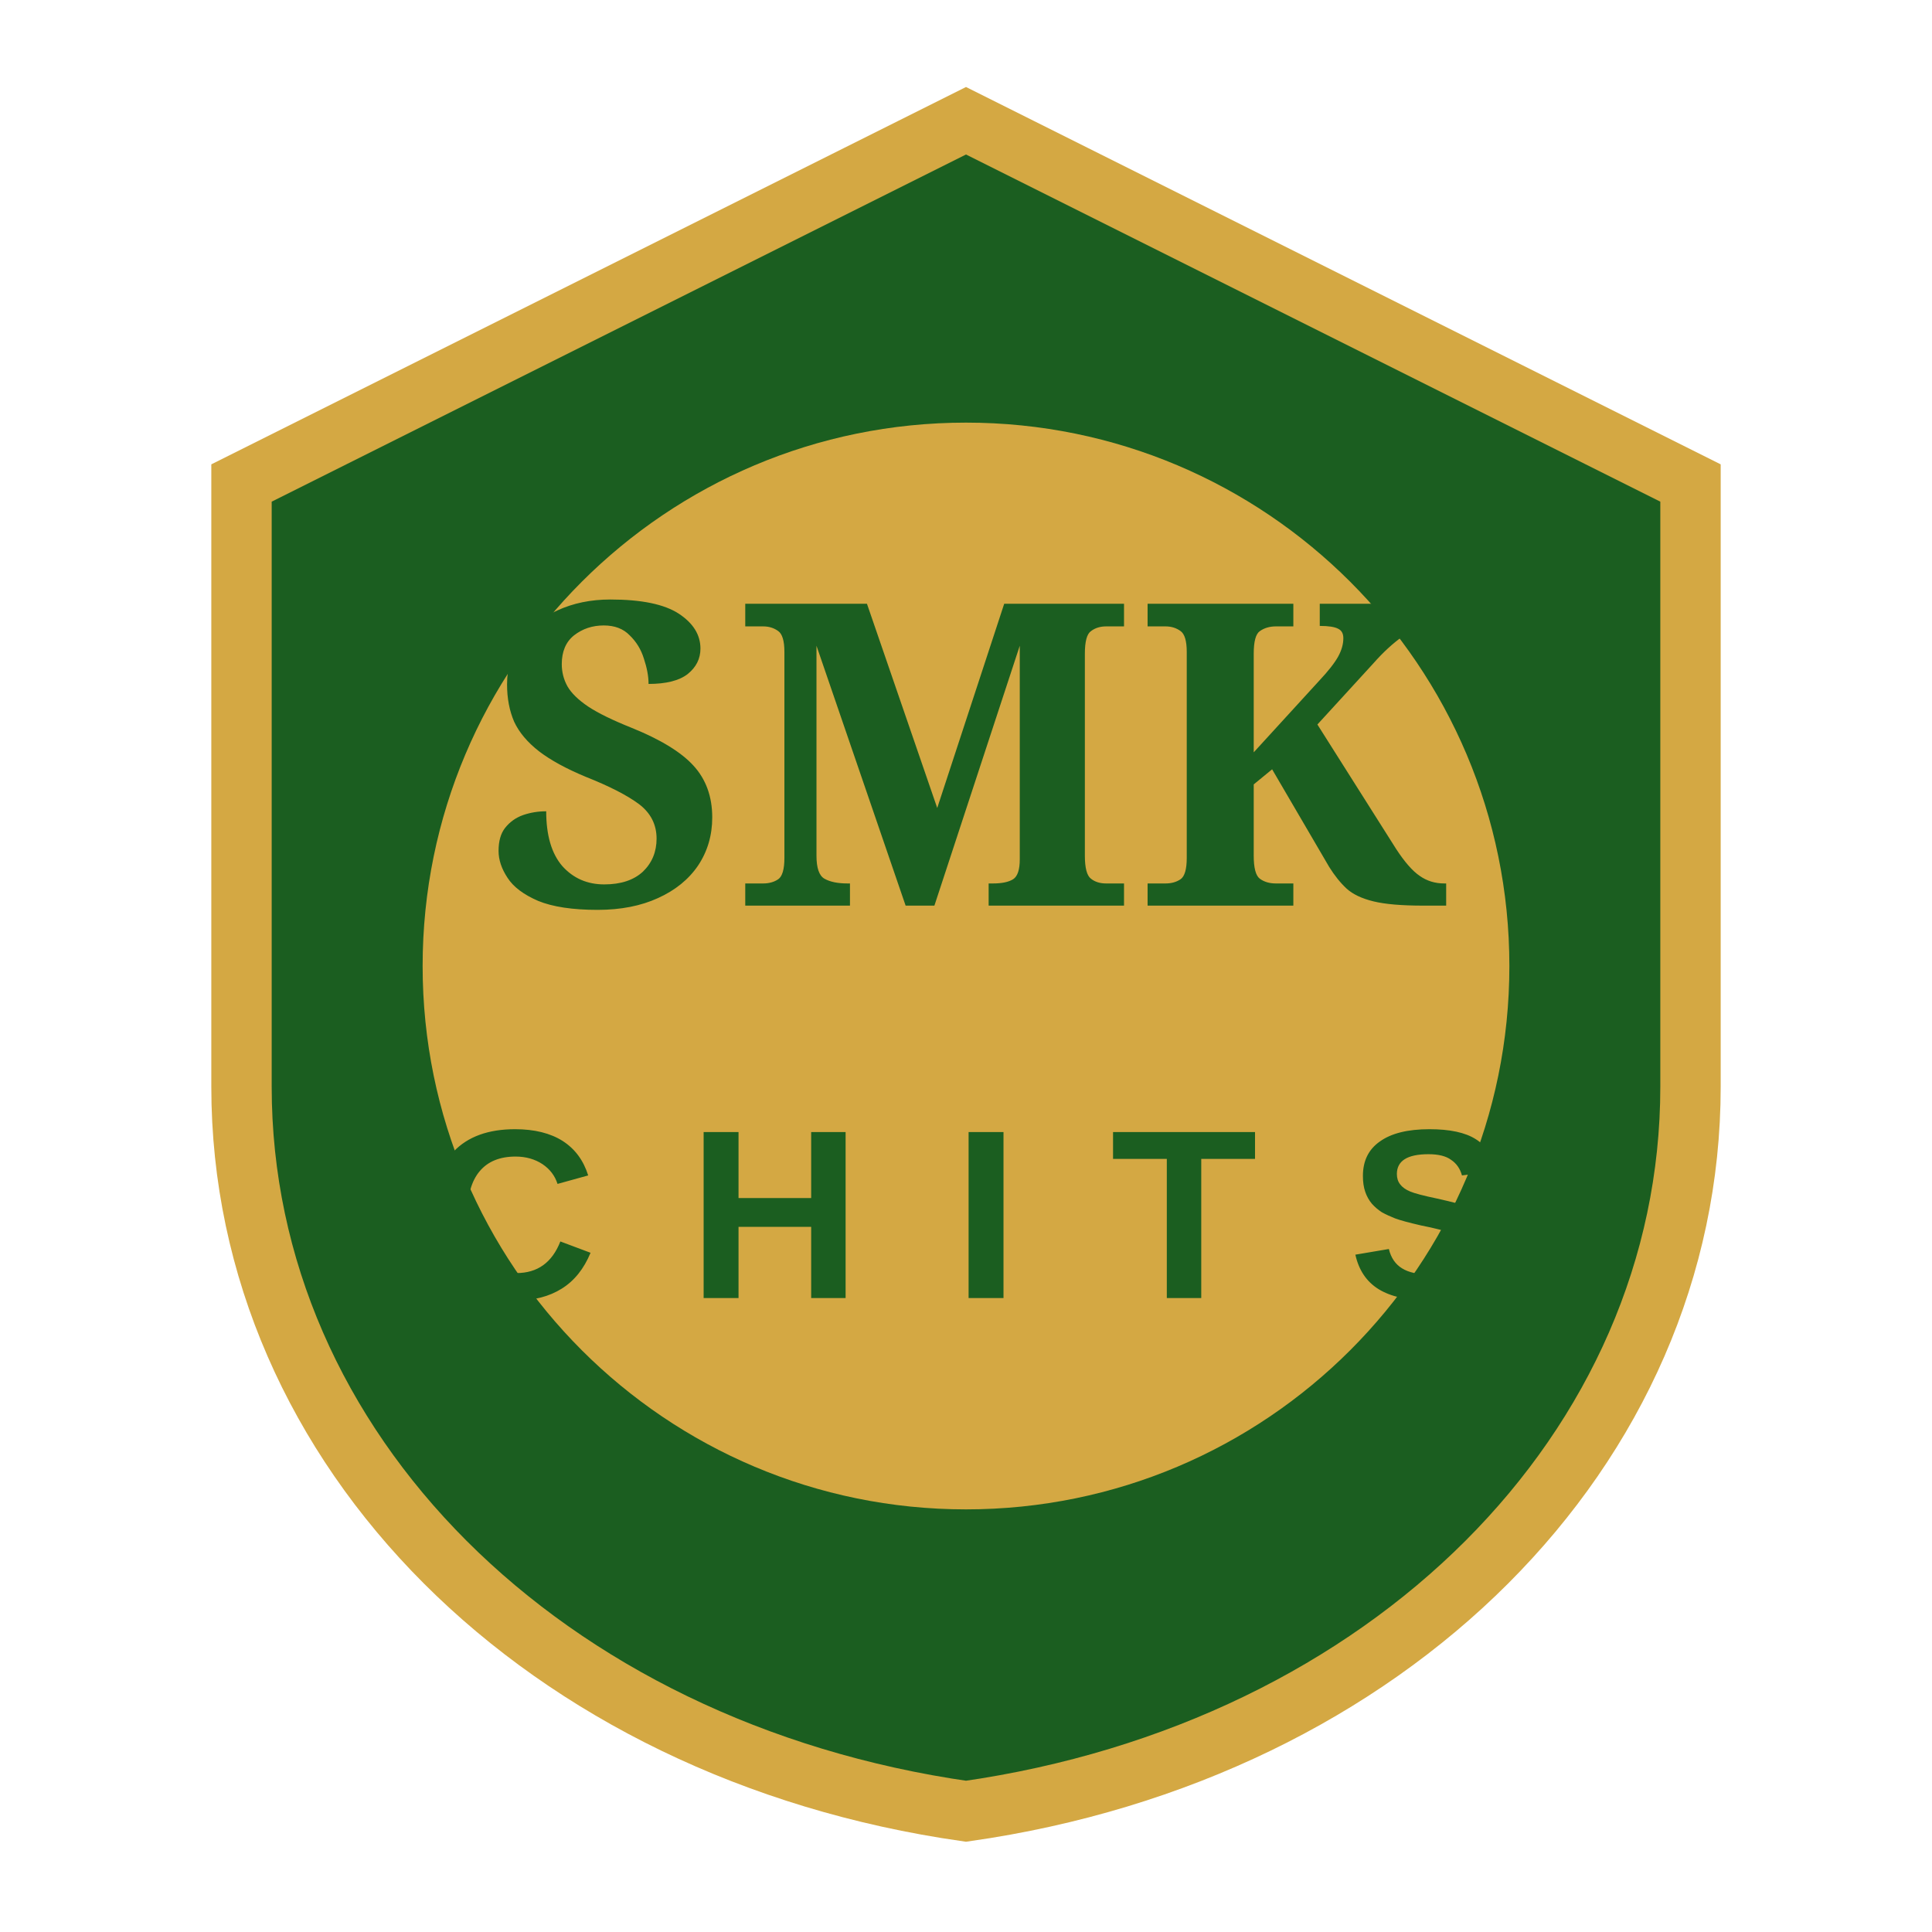
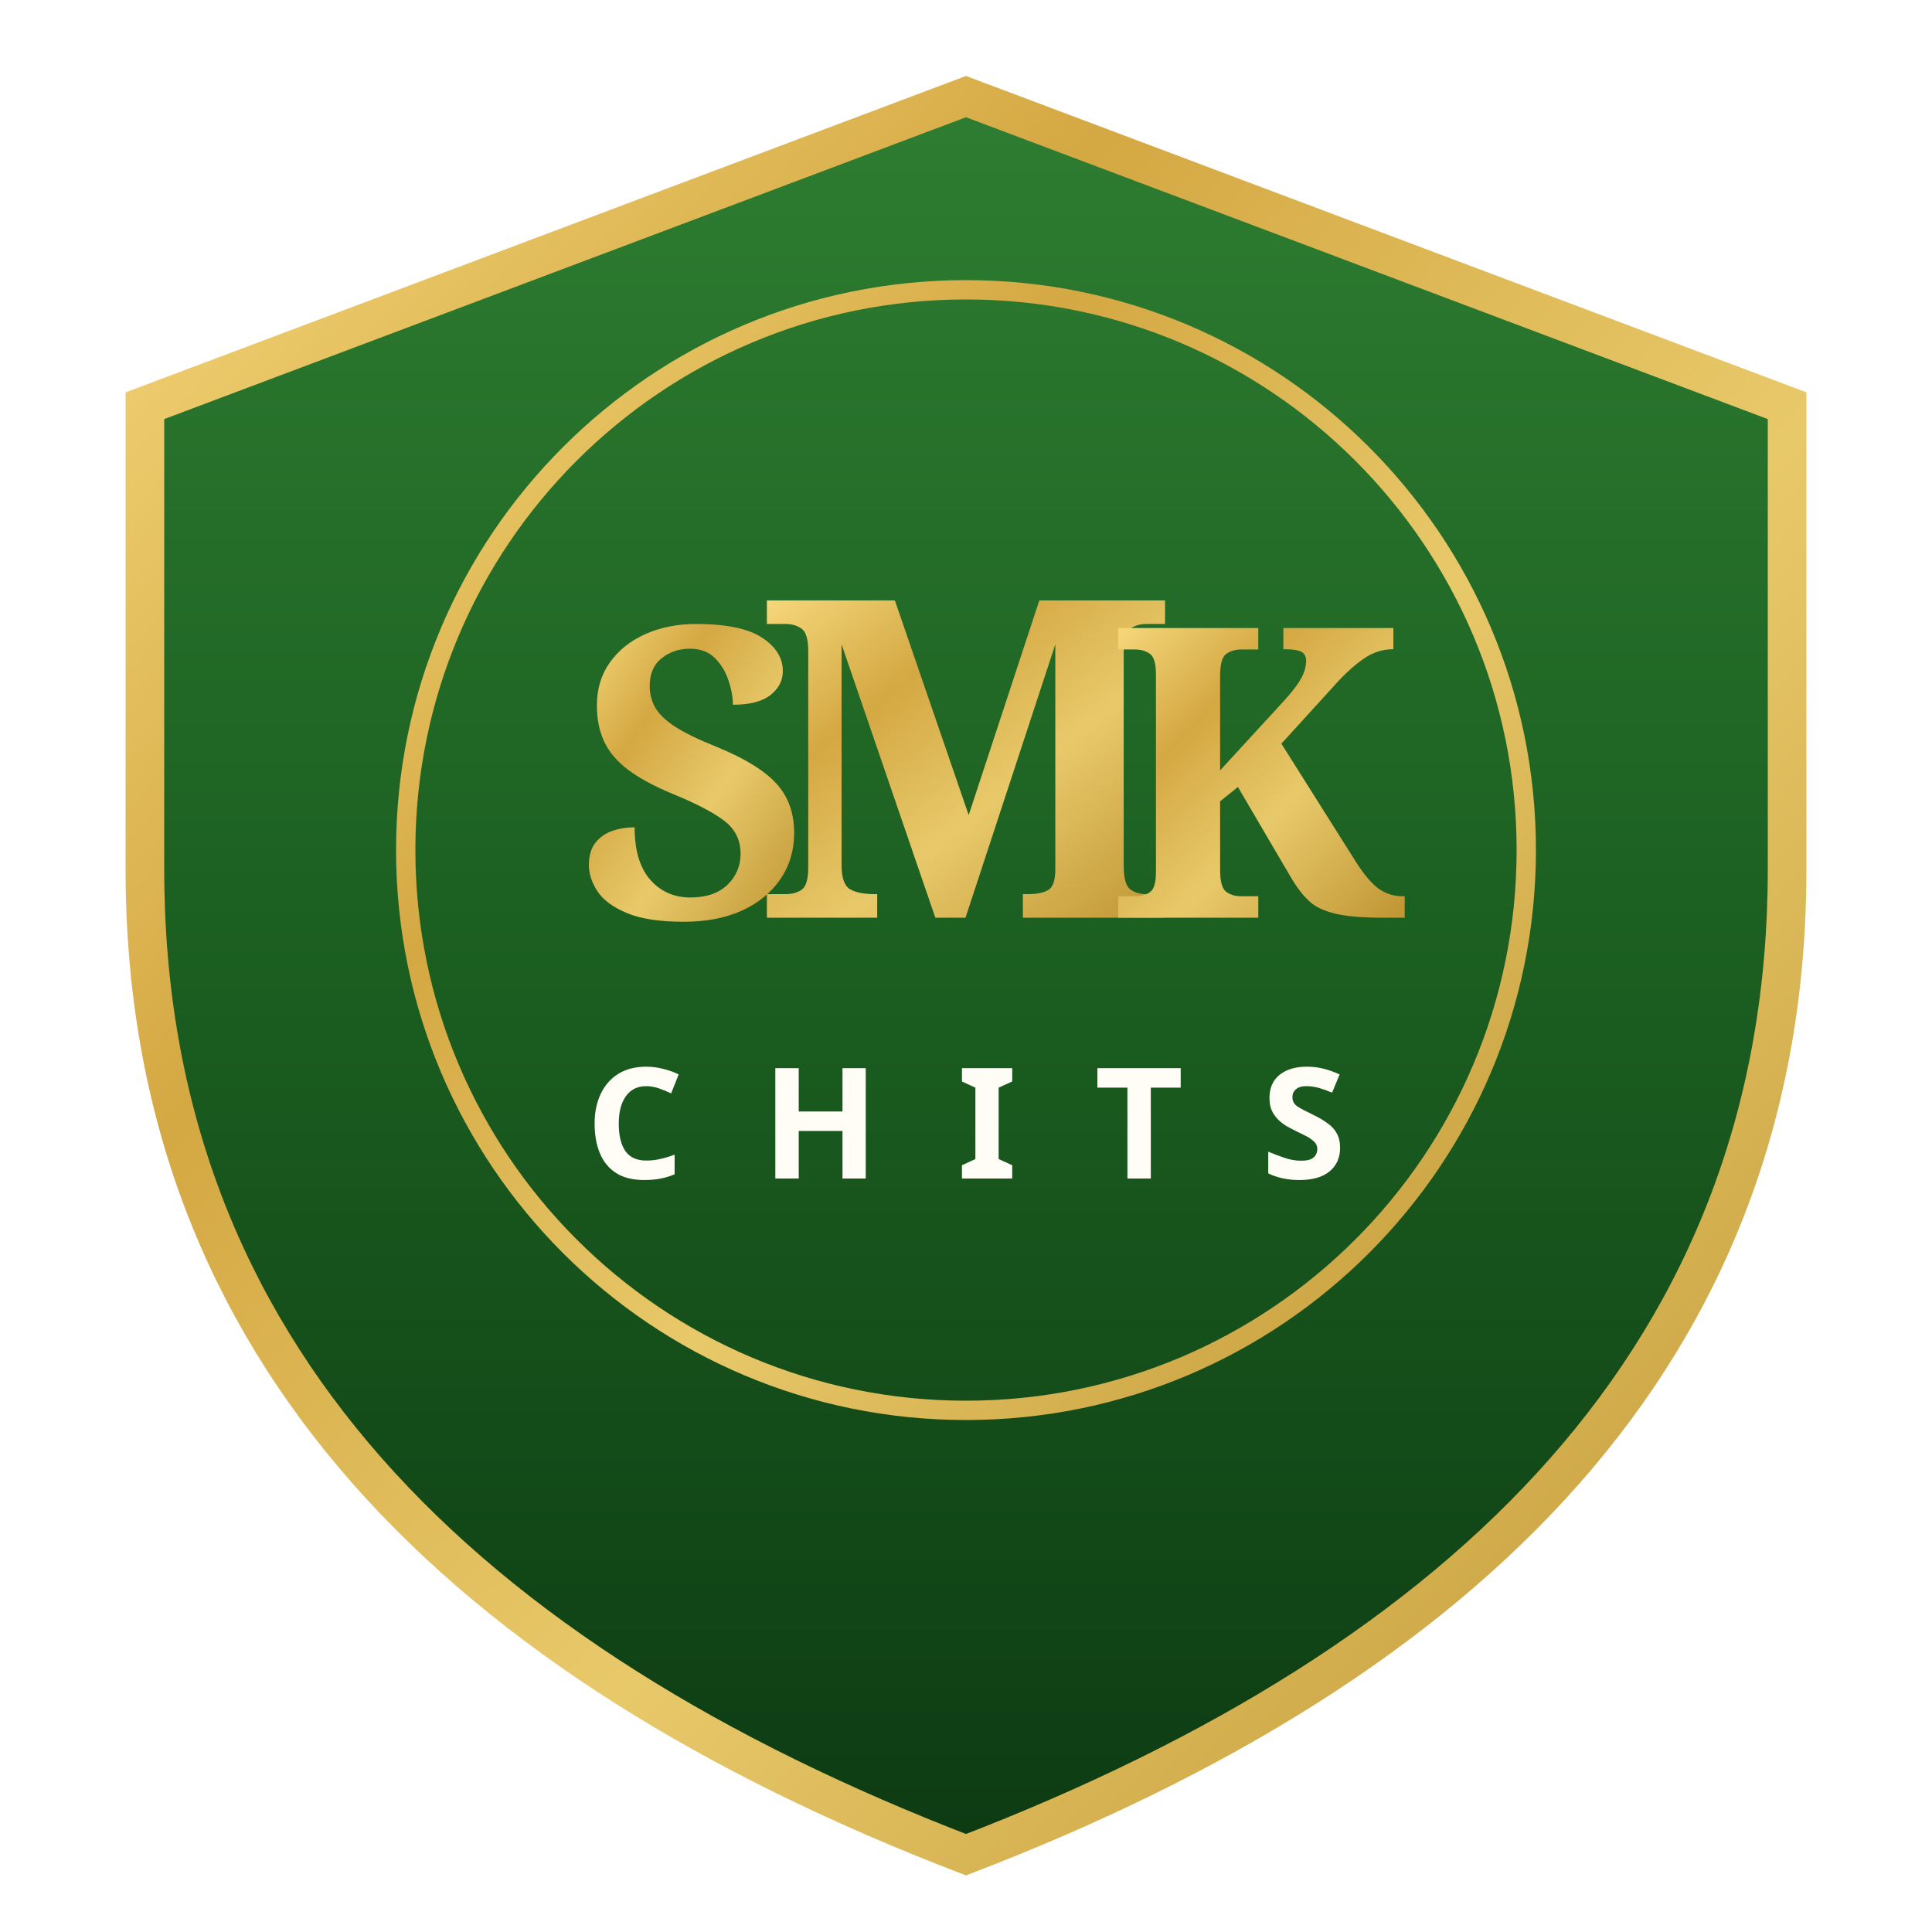
- <svg xmlns="http://www.w3.org/2000/svg" viewBox="0 0 64 64" fill="none">
-   <path d="M32 4L8 16v20c0 12 10 22 24 24 14-2 24-12 24-24V16L32 4z" fill="#1B5E20" stroke="#D4A843" stroke-width="2" />
-   <circle cx="32" cy="32" r="18" fill="#D4A843" />
-   <text x="32" y="30" text-anchor="middle" font-family="Georgia,serif" font-size="14" font-weight="bold" fill="#1B5E20">SMK</text>
-   <text x="32" y="43" text-anchor="middle" font-family="Arial,sans-serif" font-size="8" font-weight="bold" fill="#1B5E20" letter-spacing="3">CHITS</text>
+ <svg xmlns="http://www.w3.org/2000/svg" viewBox="0 0 200 200" fill="none">
+   <defs>
+     <linearGradient id="sg" x1="0%" y1="0%" x2="0%" y2="100%">
+       <stop offset="0%" stop-color="#2E7D32" />
+       <stop offset="50%" stop-color="#1B5E20" />
+       <stop offset="100%" stop-color="#0D3B13" />
+     </linearGradient>
+     <linearGradient id="gg" x1="0%" y1="0%" x2="100%" y2="100%">
+       <stop offset="0%" stop-color="#F5D77A" />
+       <stop offset="30%" stop-color="#D4A843" />
+       <stop offset="60%" stop-color="#E8C96A" />
+       <stop offset="100%" stop-color="#C09533" />
+     </linearGradient>
+   </defs>
+   <path d="M100 10L185 42V90C185 140 152 172 100 192C48 172 15 140 15 90V42L100 10Z" fill="url(#sg)" />
+   <path d="M100 10L185 42V90C185 140 152 172 100 192C48 172 15 140 15 90V42L100 10Z" fill="none" stroke="url(#gg)" stroke-width="4" />
+   <ellipse cx="100" cy="88" rx="58" ry="58" fill="none" stroke="url(#gg)" stroke-width="2" />
+   <text x="72" y="95" text-anchor="middle" font-family="Georgia,serif" font-size="42" font-weight="bold" fill="url(#gg)">S</text>
+   <text x="100" y="95" text-anchor="middle" font-family="Georgia,serif" font-size="46" font-weight="bold" fill="url(#gg)">M</text>
+   <text x="130" y="95" text-anchor="middle" font-family="Georgia,serif" font-size="42" font-weight="bold" fill="url(#gg)">K</text>
+   <line x1="68" y1="105" x2="132" y2="105" stroke="url(#gg)" stroke-width="1" />
+   <text x="100" y="122" text-anchor="middle" font-family="Trebuchet MS,sans-serif" font-size="16" font-weight="700" fill="#FFFDF5" letter-spacing="8">CHITS</text>
</svg>
